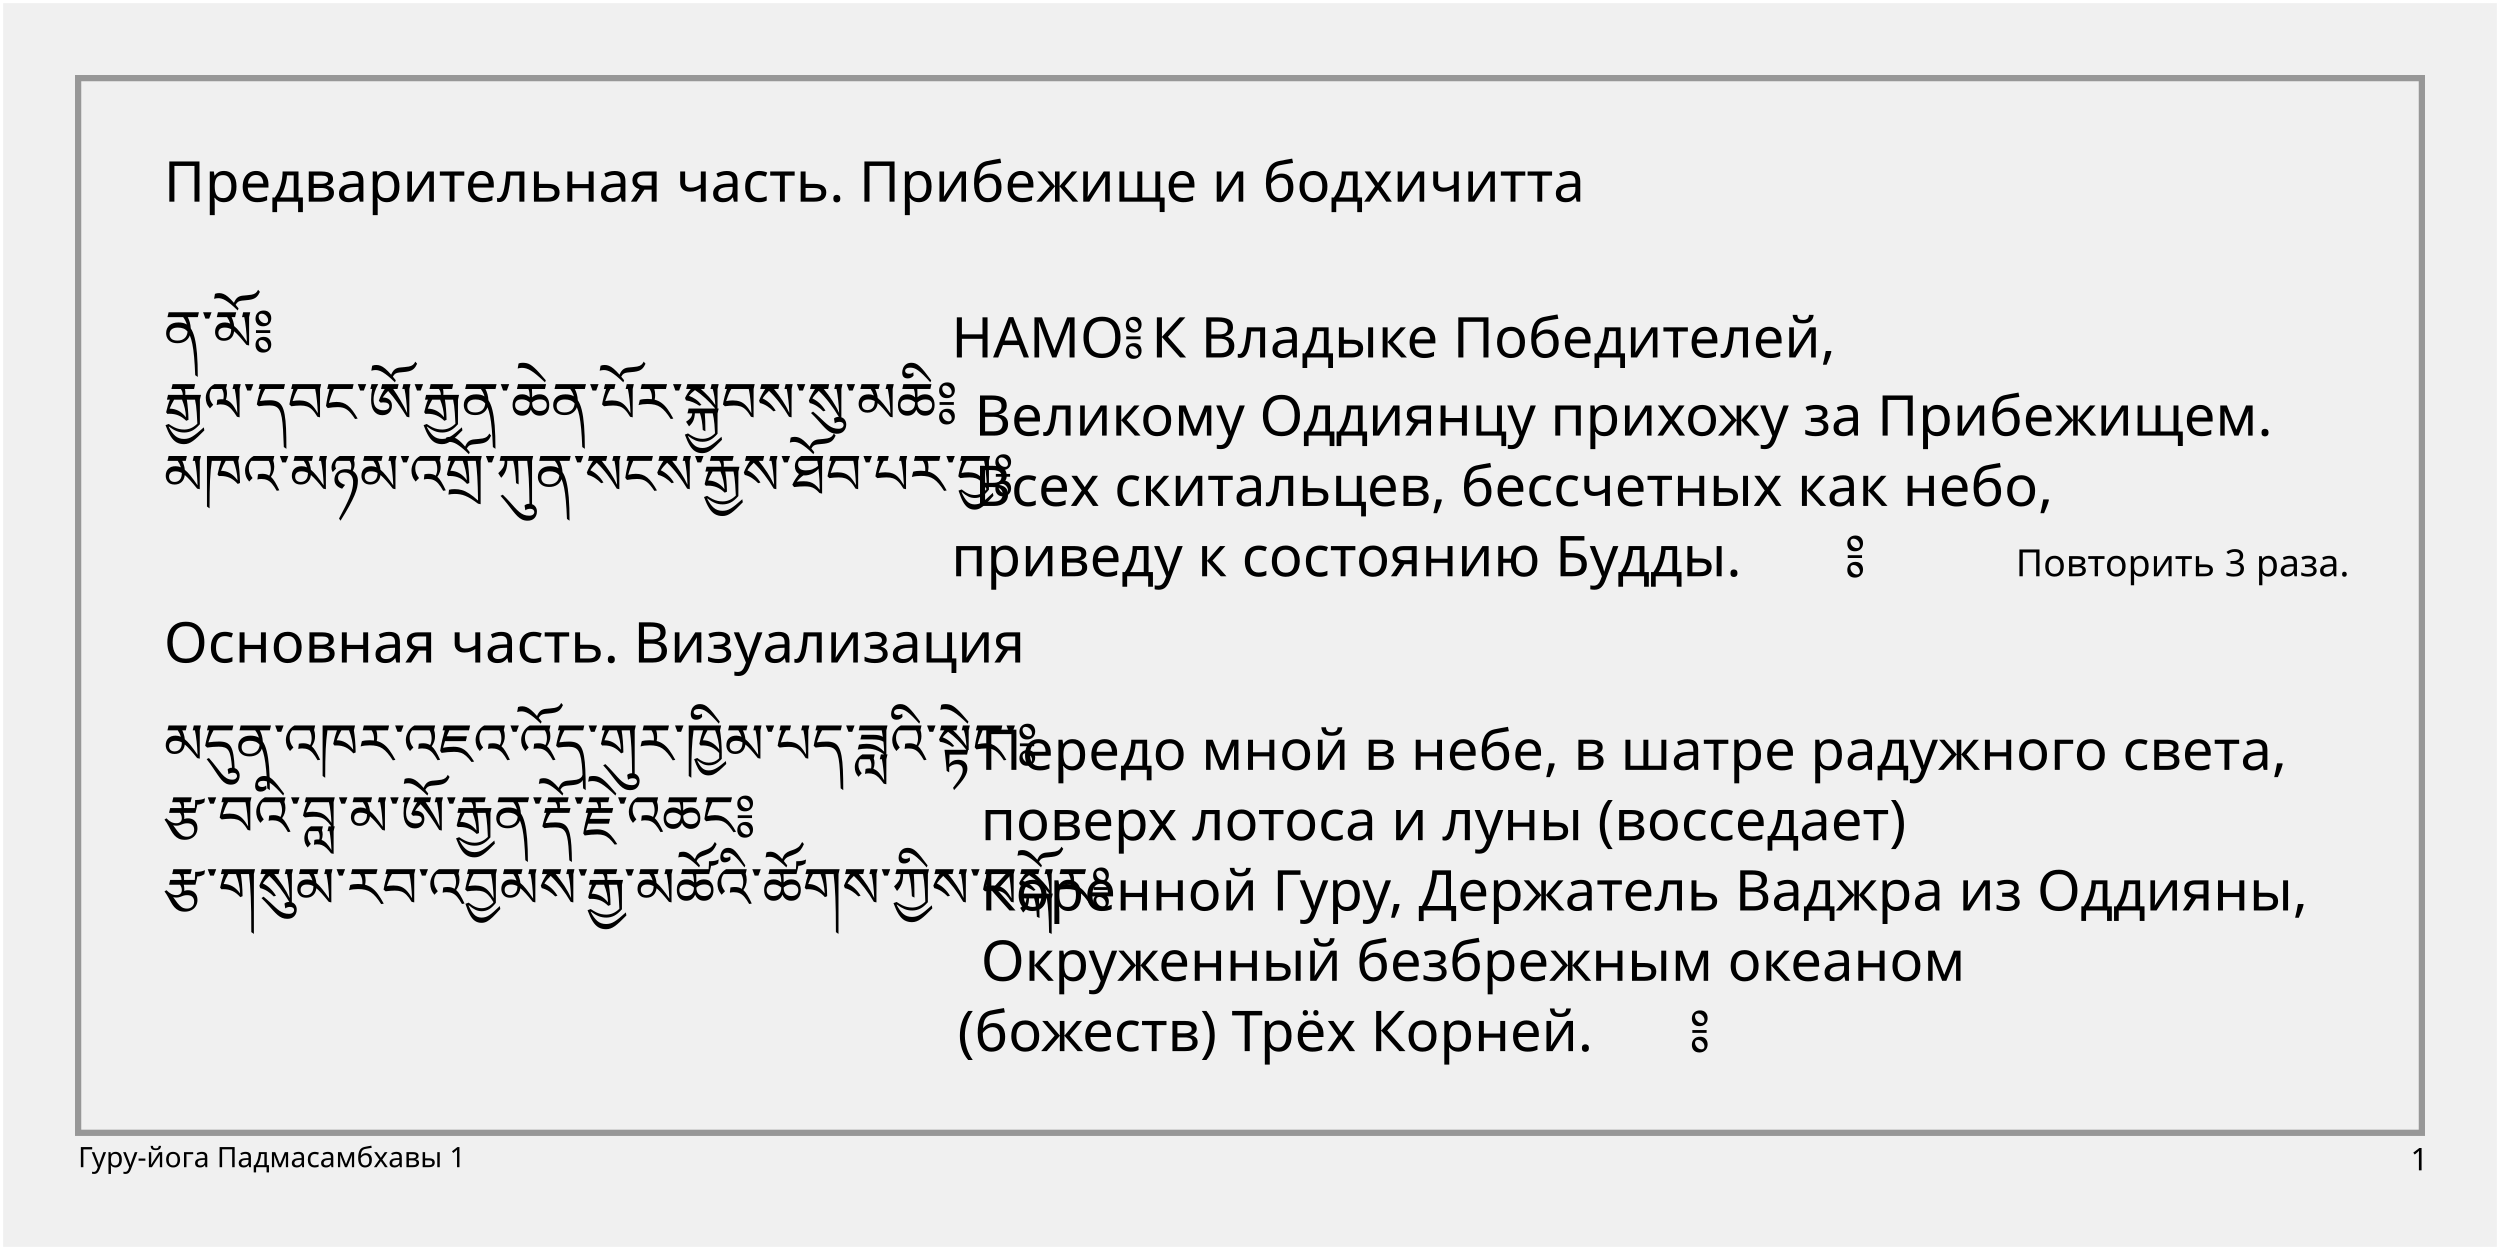
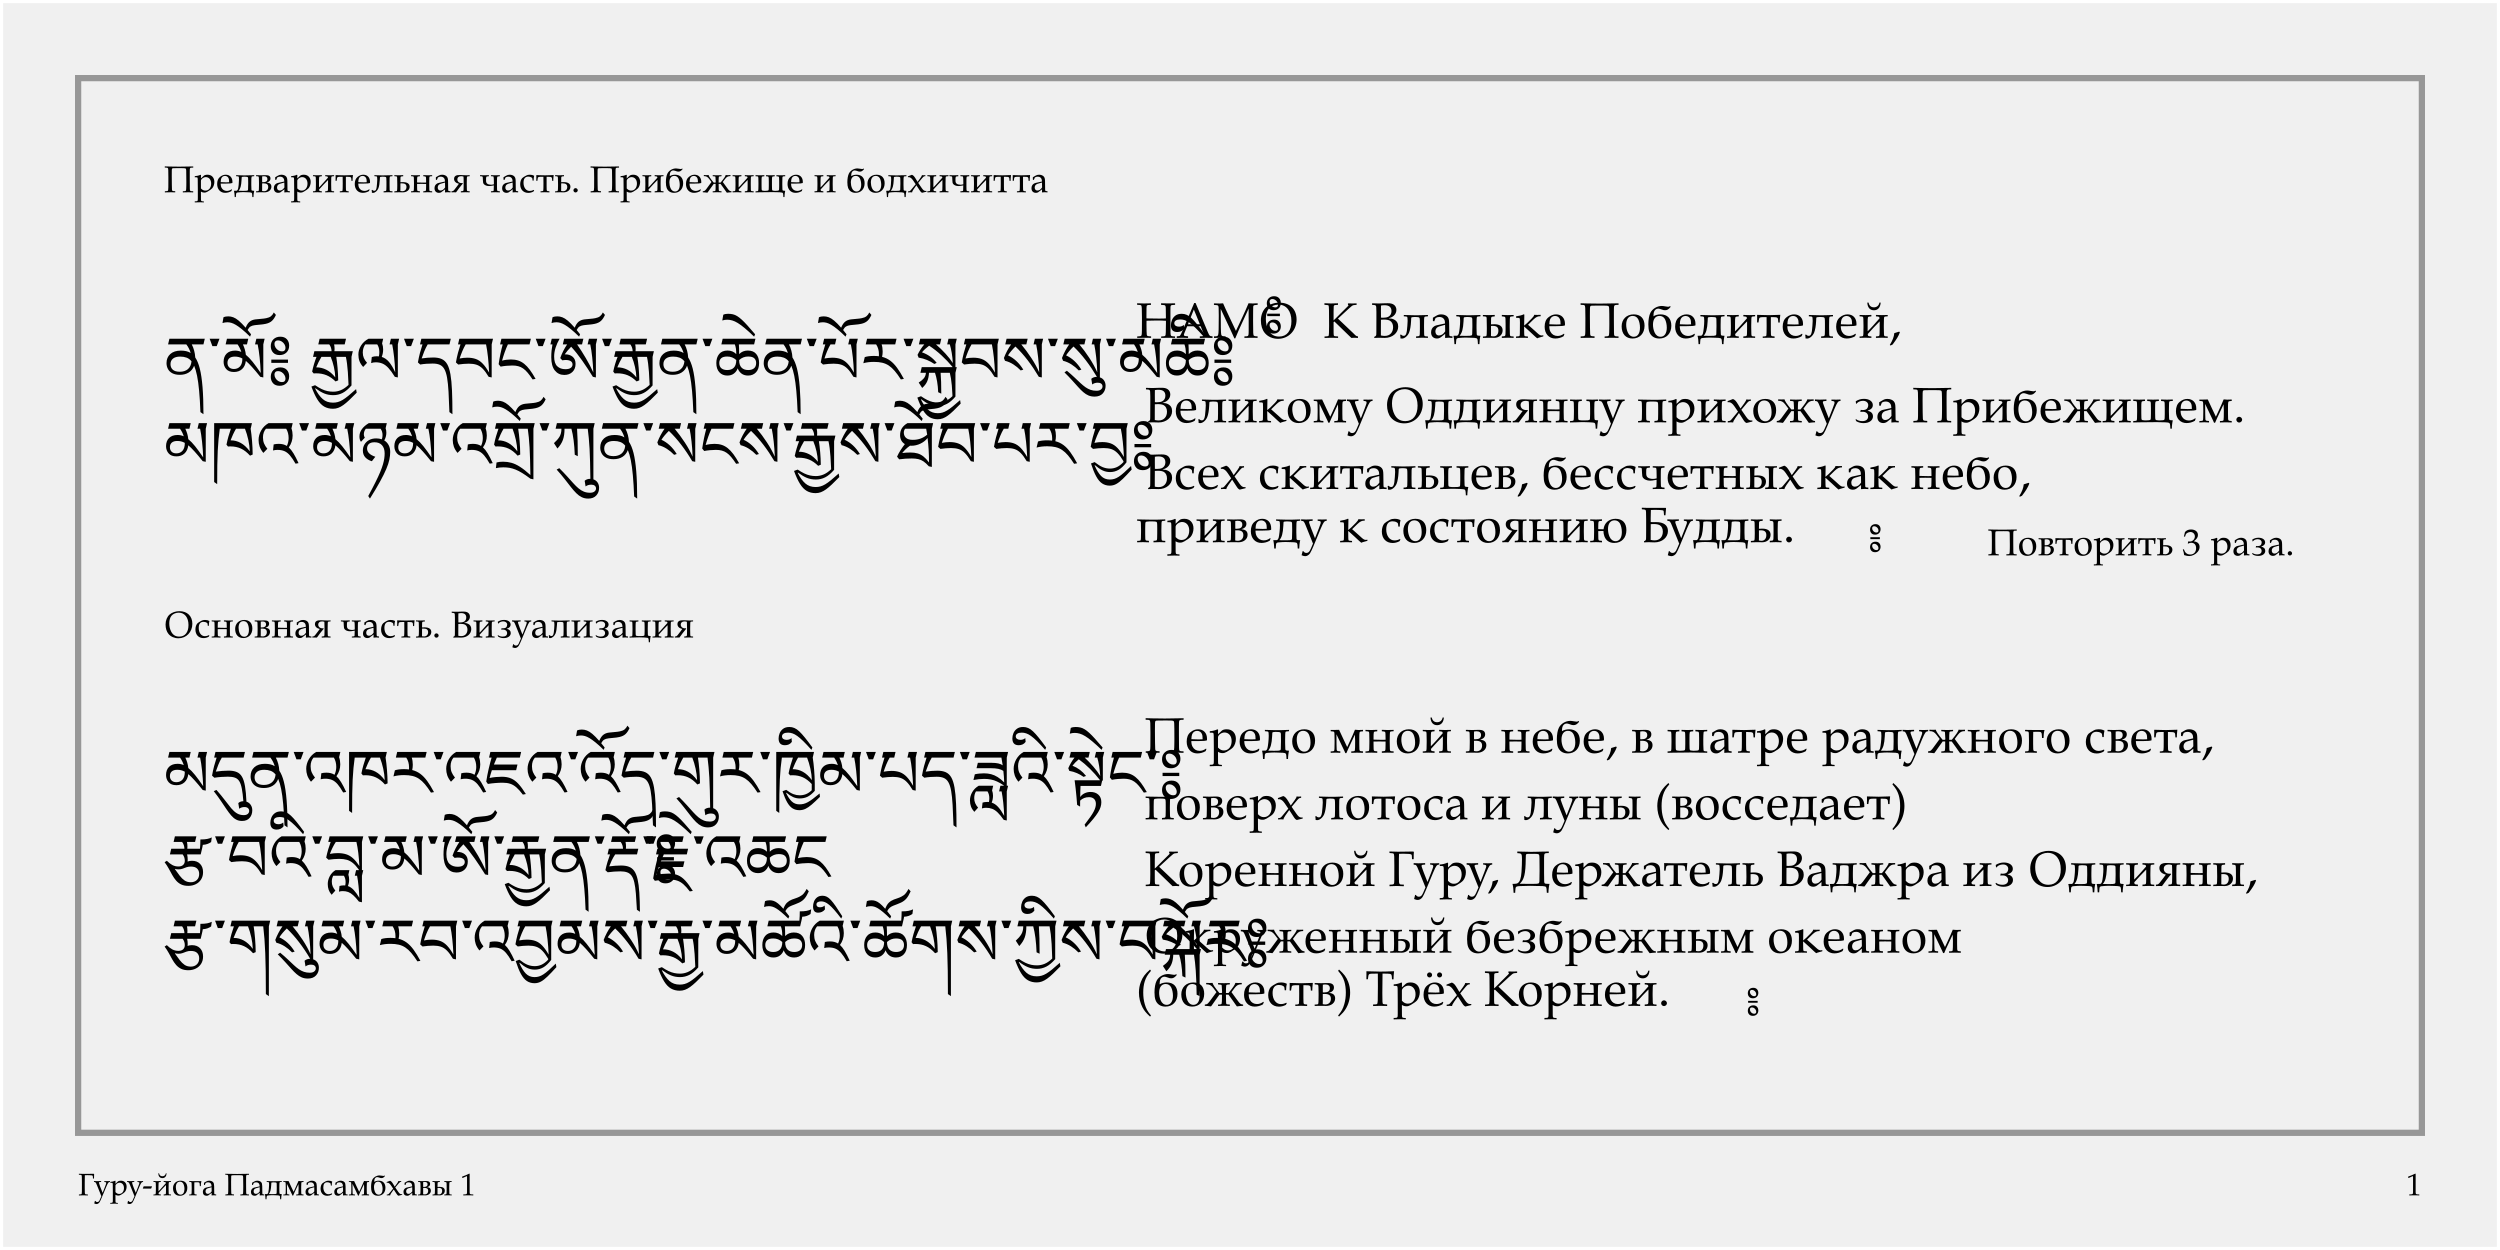
<svg xmlns="http://www.w3.org/2000/svg" width="1600px" height="800px" viewBox="0 0 1600 800" version="1.1">
  <defs />
  <g id="Page-1" stroke="none" stroke-width="1" fill="none" fill-rule="evenodd">
    <g id="1">
      <rect id="Rectangle-1" stroke="#979797" stroke-width="4" x="50" y="50" width="1500" height="675" />
      <rect id="Rectangle-1-Copy-2" stroke="#FFFFFF" stroke-width="4" x="0" y="0" width="1600" height="800" />
-       <text id="НАМО༔-К-Владыке-Побе" font-family="Geometria" font-size="36" font-weight="260" fill="#000000">
-         <tspan x="608.881" y="228.797">НАМО</tspan>
-         <tspan x="718.729" y="228.265" font-family="Kailasa" font-weight="normal">༔</tspan>
-         <tspan x="736.906" y="228.797"> К Владыке Победителей,  </tspan>
-         <tspan x="623.713" y="278.797">      Великому Оддиянцу прихожу за Прибежищем.</tspan>
-         <tspan x="623.713" y="323.797">Всех скитальцев, бессчетных как небо, </tspan>
-         <tspan x="608.881" y="368.797">      приведу к состоянию Будды. </tspan>
-         <tspan x="1180.465" y="368.265" font-family="Kailasa" font-weight="normal">༔</tspan>
-         <tspan x="1198.642" y="368.797">         </tspan>
-         <tspan x="1290.094" y="368.797" font-size="24">Повторить 3 раза.</tspan>
+       <text id="НАМО༔---К-Владыке-По" font-family="Palatino Linotype" font-size="32" font-weight="normal" fill="#000000">
+         <tspan x="727" y="216.172">НАМО</tspan>
+         <tspan x="809.16" y="212.265" font-family="Kokonor">༔</tspan>
+         <tspan x="846.873" y="216.172">   К Владыке Победителей,  </tspan>
+         <tspan x="732.438" y="270.283">      Великому Оддиянцу прихожу за Прибежищем.</tspan>
+         <tspan x="732.438" y="312.939">Всех скитальцев, бессчетных как небо, </tspan>
+         <tspan x="727" y="347.002">      приведу к состоянию Будды. </tspan>
+         <tspan x="1195.635" y="352.469" font-family="Kokonor" font-size="24">༔</tspan>
+         <tspan x="1222.561" y="347.002">      </tspan>
+         <tspan x="1271.92" y="355.4" font-size="24">Повторить 3 раза.</tspan>
      </text>
-       <text id="Передо-мной-в-небе,-" font-family="Geometria" font-size="36" font-weight="260" fill="#000000">
-         <tspan x="627.713" y="492.71">Передо мной в небе, в шатре радужного света,</tspan>
-         <tspan x="627.713" y="537.71">      поверх лотоса и луны (восседает)</tspan>
-         <tspan x="627.713" y="582.71">Коренной Гуру, Держатель Ваджра из Оддияны,</tspan>
-         <tspan x="627.713" y="627.71">Окруженный безбрежным океаном</tspan>
-         <tspan x="612.881" y="672.71">      (божеств) Трёх Корней. </tspan>
-         <tspan x="1081.001" y="672.177" font-family="Kailasa" font-weight="normal">༔</tspan>
+       <text id="Передо-мной-в-небе,-" font-family="Palatino Linotype" font-size="32" font-weight="normal" fill="#000000">
+         <tspan x="732.438" y="481.71">Передо мной в небе, в шатре радужного света,</tspan>
+         <tspan x="732.438" y="524.366">      поверх лотоса и луны (восседает)</tspan>
+         <tspan x="732.438" y="567.022">Коренной Гуру, Держатель Ваджра из Оддияны,</tspan>
+         <tspan x="732.438" y="609.678">Окруженный безбрежным океаном</tspan>
+         <tspan x="727" y="643.741">      (божеств) Трёх Корней. </tspan>
+         <tspan x="1117.401" y="649.208" font-family="Kokonor" font-size="24">༔</tspan>
      </text>
-       <text id="Предварительная-част" font-family="Geometria" font-size="36" font-weight="260" fill="#000000">
-         <tspan x="104.881" y="129.054">Предварительная часть. Прибежище и бодхичитта</tspan>
+       <text id="Предварительная-част" font-family="Palatino Linotype" font-size="24" font-weight="normal" fill="#000000">
+         <tspan x="104.881" y="123.054">Предварительная часть. Прибежище и бодхичитта</tspan>
      </text>
-       <text id="Основная-часть.-Визу" font-family="Geometria" font-size="36" font-weight="260" fill="#000000">
-         <tspan x="104.881" y="424">Основная часть. Визуализация</tspan>
+       <text id="Основная-часть.-Визу" font-family="Palatino Linotype" font-size="24" font-weight="normal" fill="#000000">
+         <tspan x="104.881" y="408">Основная часть. Визуализация</tspan>
      </text>
-       <text font-family="Geometria" font-size="20" font-weight="260" fill="#000000">
-         <tspan x="1542.72" y="749">1</tspan>
+       <text font-family="Palatino Linotype" font-size="20" font-weight="normal" fill="#000000">
+         <tspan x="1540" y="765">1</tspan>
      </text>
-       <text id="ན་མོ༔" font-family="Kailasa" font-size="36" font-weight="normal" fill="#000000">
-         <tspan x="104.881" y="224.265">ན་མོ༔</tspan>
-         <tspan x="179.249" y="228.797" font-family="TibetanMachineWeb" />
-         <tspan x="104.881" y="270.265">རྒྱལ་དབང་ཨོ་རྒྱན་ཆེན་པོར་སྐྱབས་སུ་མཆི༔</tspan>
-         <tspan x="514.105" y="274.797" font-family="TibetanMachineWeb" />
-         <tspan x="104.881" y="316.265">མཁའ་མཉམ་འགྲོ་ཀུན་སངས་རྒྱས་ཐོབ་པར་བྱ༔</tspan>
+       <text id="ན་མོ༔-རྒྱལ་དབང་ཨོ་རྒ" font-family="Tibetan Machine Uni" font-size="42" font-weight="normal" line-spacing="54" fill="#000000">
+         <tspan x="104.881" y="245.265">ན་མོ༔ རྒྱལ་དབང་ཨོ་རྒྱན་ཆེན་པོར་སྐྱབས་སུ་མཆི༔</tspan>
+         <tspan x="104.881" y="299.265">མཁའ་མཉམ་འགྲོ་ཀུན་སངས་རྒྱས་ཐོབ་པར་བྱ༔</tspan>
      </text>
-       <text id="མདུན་འཁར་འཇའ་འོད་གུར" font-family="Kailasa" font-size="36" font-weight="normal" fill="#000000">
-         <tspan x="104.881" y="488.71">མདུན་འཁར་འཇའ་འོད་གུར་ཁྱིམ་པད་ཟླའི་སྟེང་༔</tspan>
-         <tspan x="104.881" y="534.71">རྩ་བའི་བླ་མ་ཨོ་རྒྱན་རྡོ་རྗེ་འཆང༔</tspan>
-         <tspan x="104.881" y="580.71">རྩ་གསུམ་རབ་འབྱམས་རྒྱ་མཚོའི་ཚོགས་ཀྱིས་བསྐོར༔ </tspan>
+       <text id="མདུན་འཁར་འཇའ་འོད་གུར" font-family="Tibetan Machine Uni" font-size="42" font-weight="normal" line-spacing="54" fill="#000000">
+         <tspan x="104.881" y="509.71">མདུན་འཁར་འཇའ་འོད་གུར་ཁྱིམ་པད་ཟླའི་སྟེང་༔</tspan>
+         <tspan x="104.881" y="563.71">རྩ་བའི་བླ་མ་ཨོ་རྒྱན་རྡོ་རྗེ་འཆང</tspan>
+         <tspan x="412.458" y="563.71">་</tspan>
+         <tspan x="418.2" y="563.71">༔</tspan>
+         <tspan x="104.881" y="617.71">རྩ་གསུམ་རབ་འབྱམས་རྒྱ་མཚོའི་ཚོགས་ཀྱིས་བསྐོར༔ </tspan>
      </text>
-       <text id="Гуру-йога-Падмасамбх" font-family="Geometria" font-size="18" font-weight="260" fill="#000000">
-         <tspan x="50" y="747">Гуру-йога Падмасамбхавы 1</tspan>
+       <text id="Гуру-йога-Падмасамбх" font-family="Palatino Linotype" font-size="20" font-weight="normal" fill="#000000">
+         <tspan x="50" y="765">Гуру-йога Падмасамбхавы 1</tspan>
      </text>
    </g>
  </g>
</svg>
